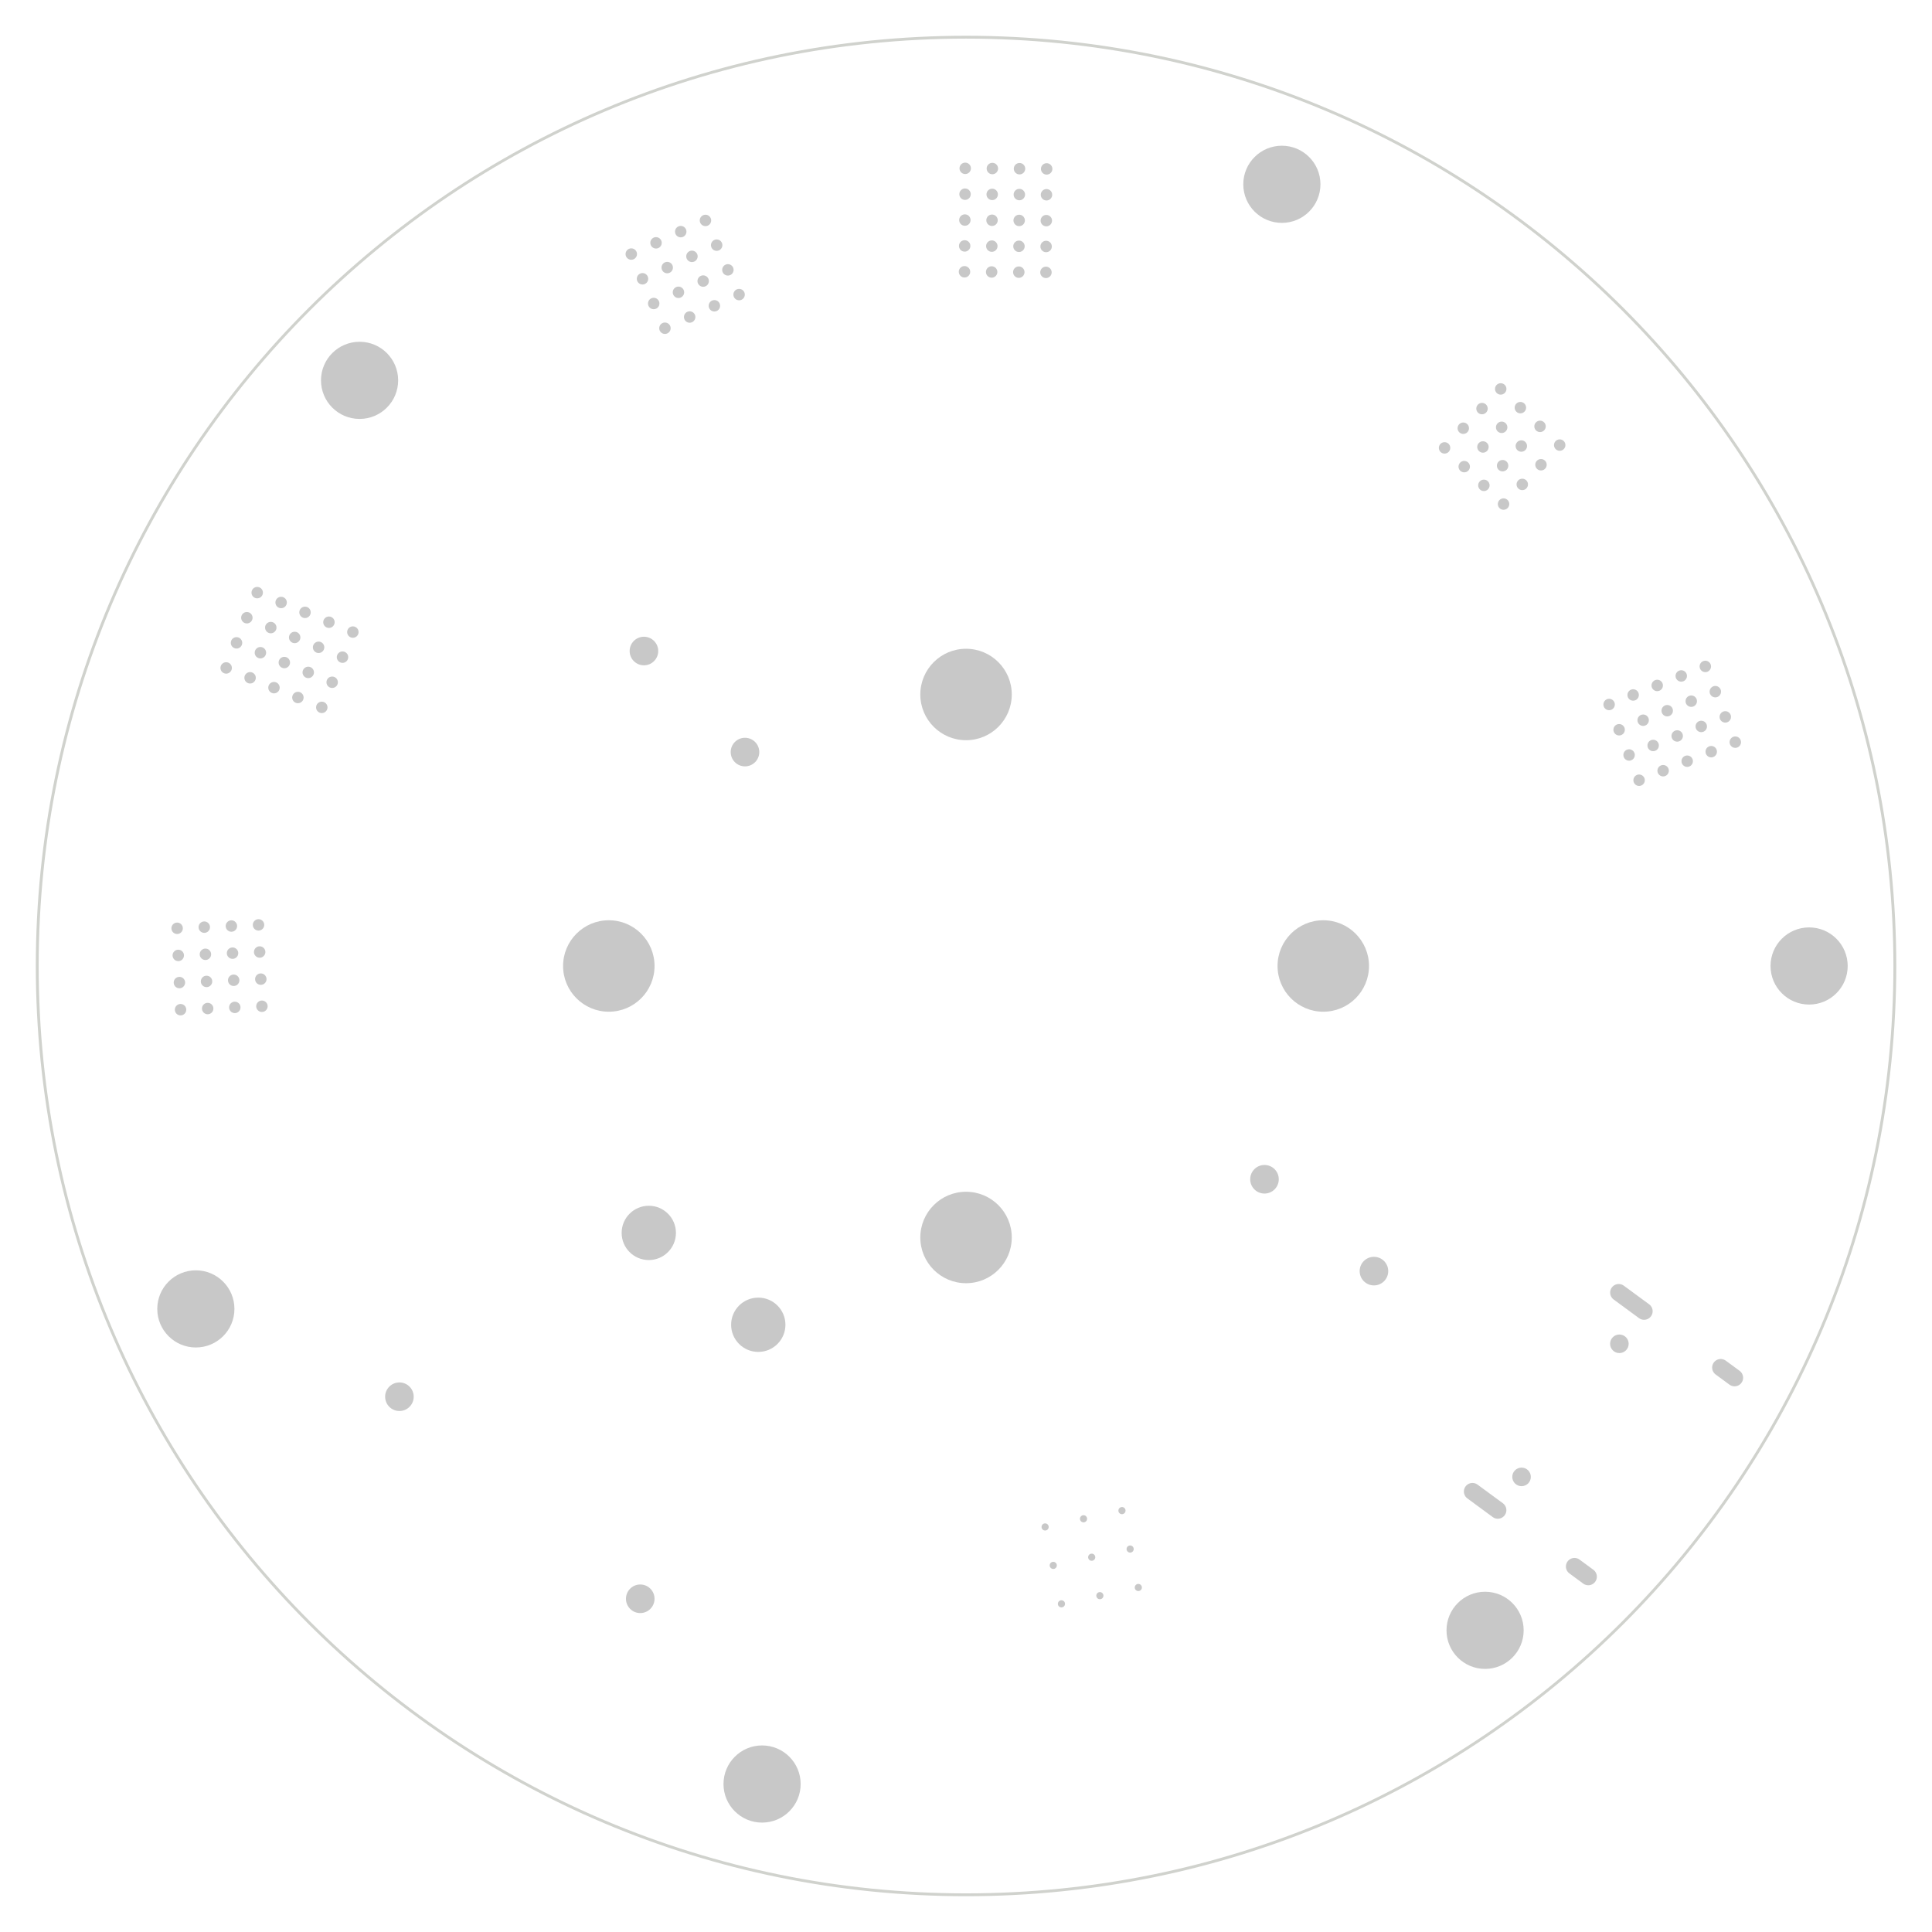
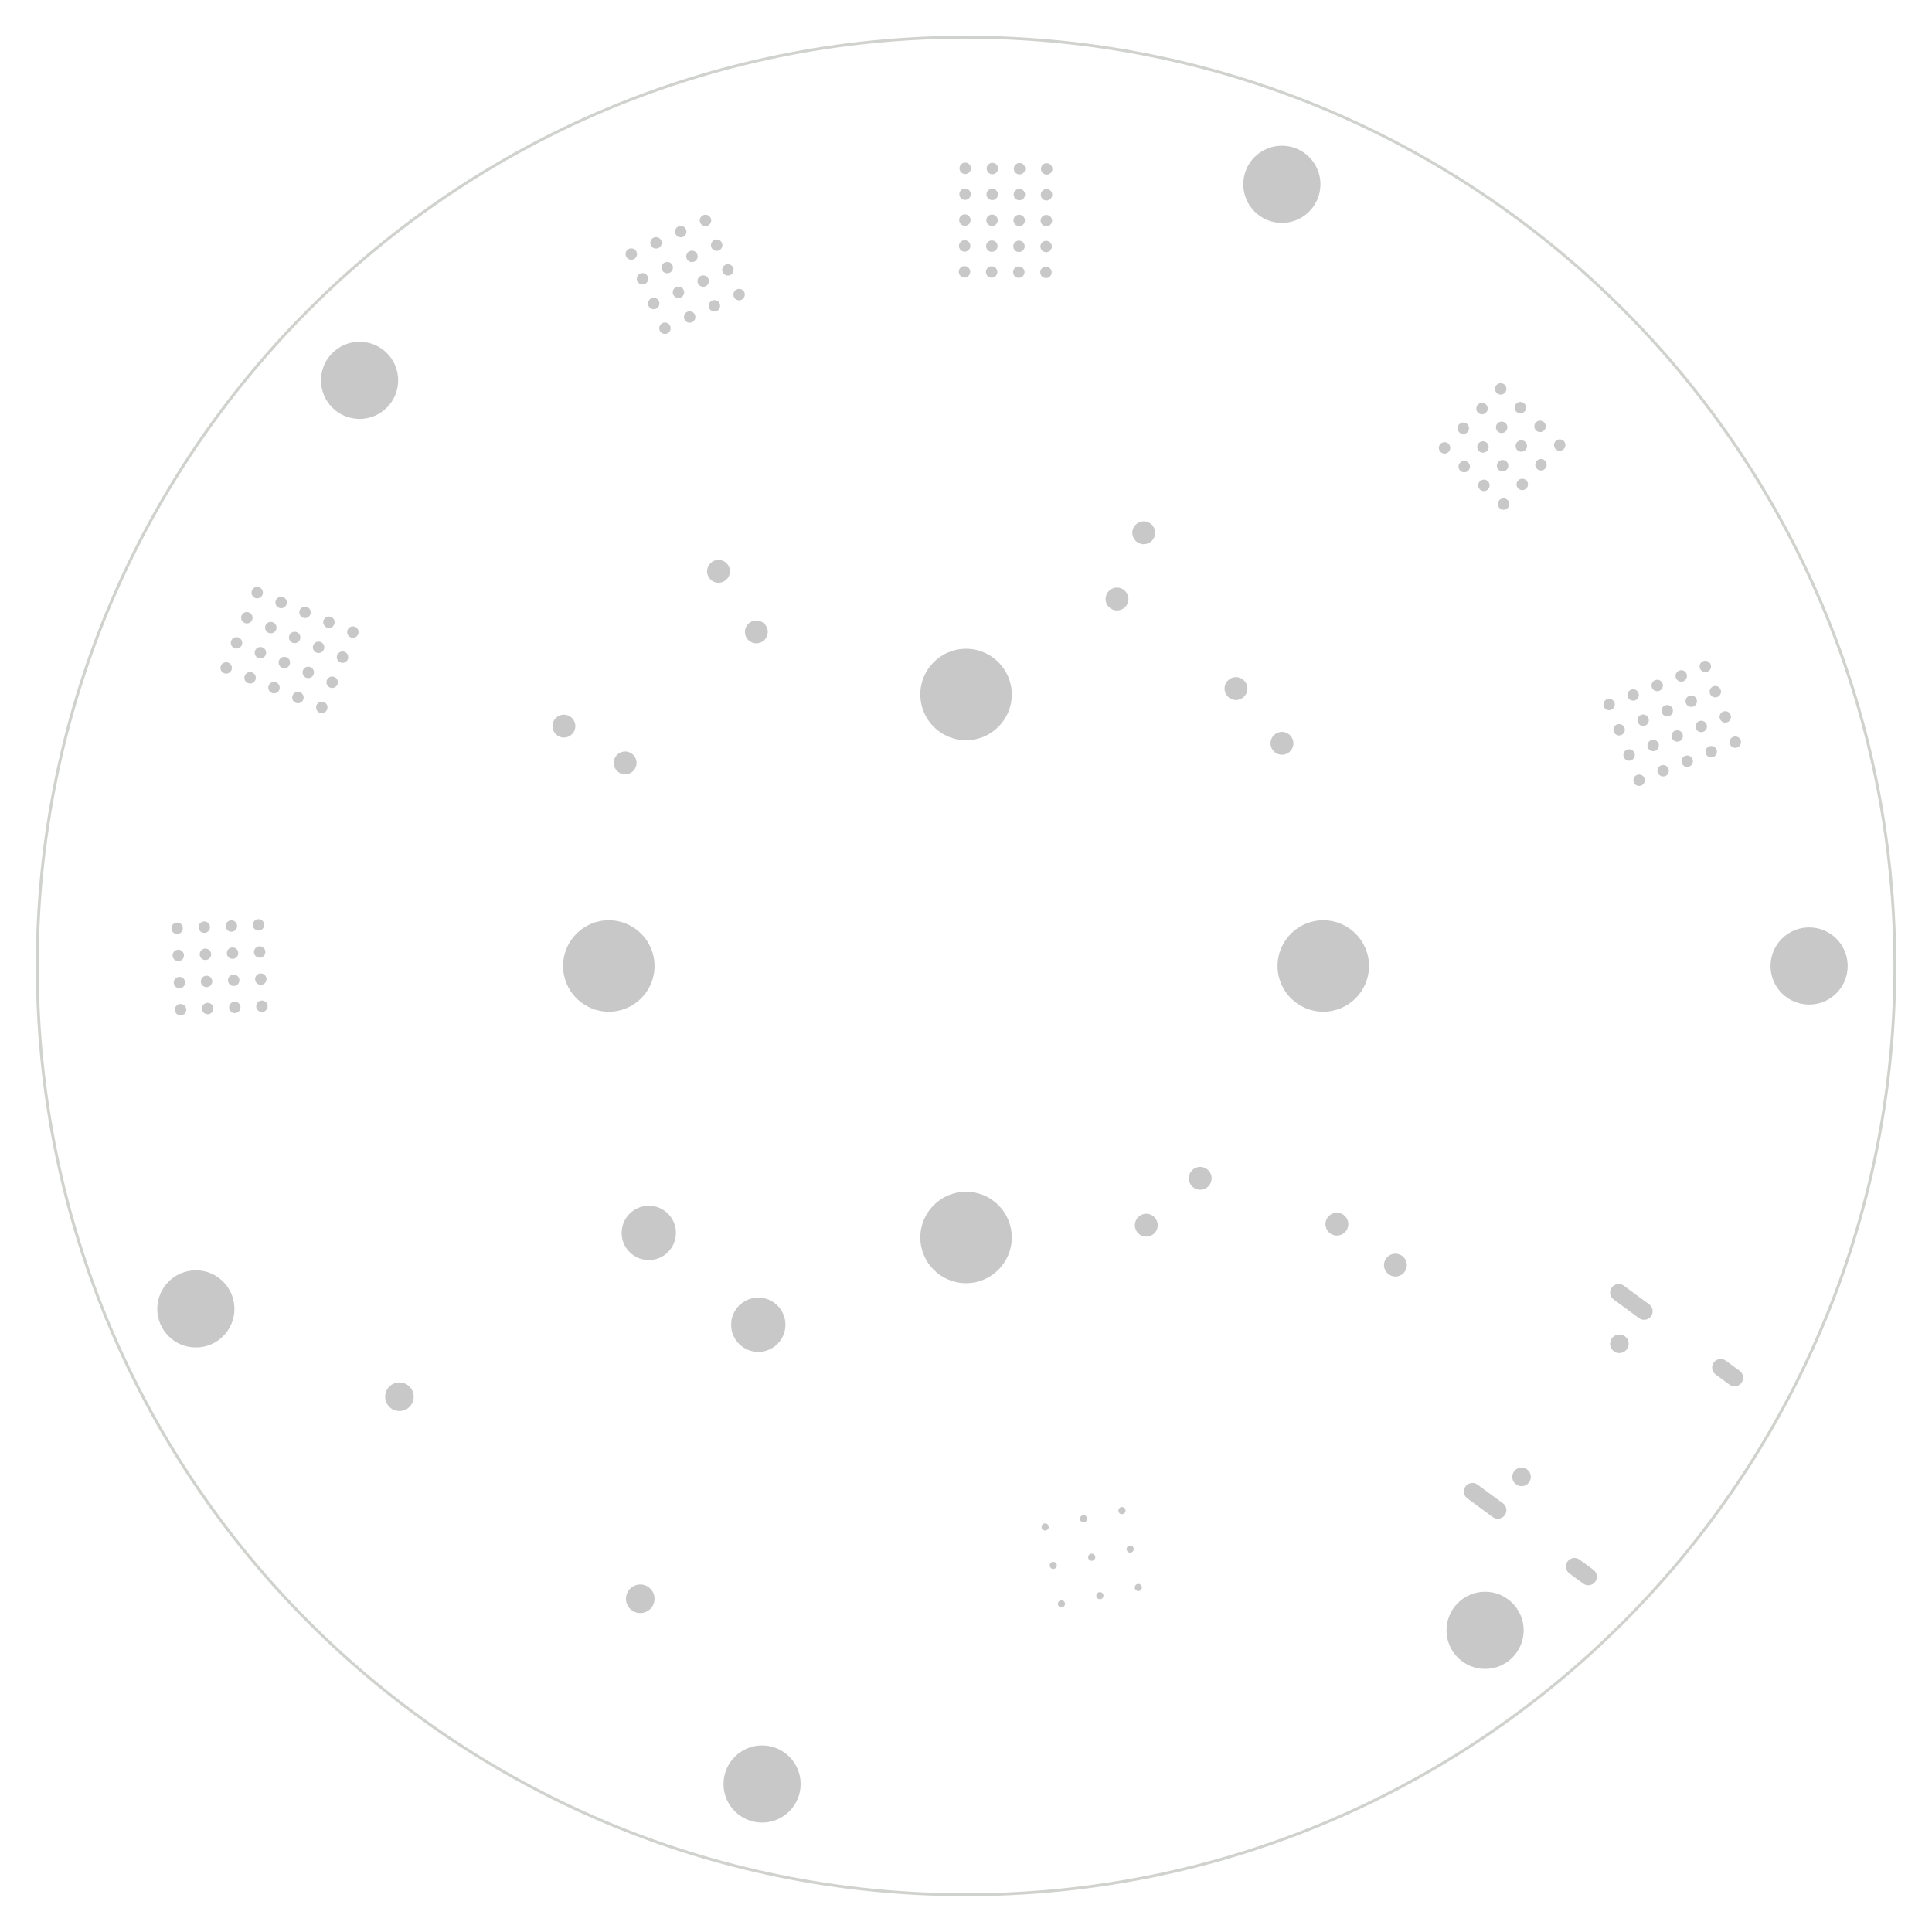
<svg xmlns="http://www.w3.org/2000/svg" version="1.1" width="67.603mm" height="67.603mm" viewBox="114.197 71.199 67.603 67.603">
  <g style="fill:#c8c8c8; fill-opacity:1;stroke:#c8c8c8; stroke-opacity:1; stroke-linecap:round; stroke-linejoin:round;" transform="translate(0 0) scale(1 1)">
</g>
  <g style="fill:none; stroke:#D0D2CD; stroke-width:0.1; stroke-opacity:1; stroke-linecap:round; stroke-linejoin:round;">
    <circle cx="148" cy="105" r="32.5" />
  </g>
  <g style="fill:#c8c8c8; fill-opacity:1; stroke:none;">
    <circle cx="120.515" cy="106.529" r="0.2" />
  </g>
  <g style="fill:#c8c8c8; fill-opacity:1; stroke:none;">
    <circle cx="121.464" cy="106.489" r="0.2" />
  </g>
  <g style="fill:#c8c8c8; fill-opacity:1; stroke:none;">
    <circle cx="122.413" cy="106.449" r="0.2" />
  </g>
  <g style="fill:#c8c8c8; fill-opacity:1; stroke:none;">
    <circle cx="123.362" cy="106.409" r="0.2" />
  </g>
  <g style="fill:#c8c8c8; fill-opacity:1; stroke:none;">
    <circle cx="120.475" cy="105.58" r="0.2" />
  </g>
  <g style="fill:#c8c8c8; fill-opacity:1; stroke:none;">
    <circle cx="121.424" cy="105.54" r="0.2" />
  </g>
  <g style="fill:#c8c8c8; fill-opacity:1; stroke:none;">
    <circle cx="122.374" cy="105.5" r="0.2" />
  </g>
  <g style="fill:#c8c8c8; fill-opacity:1; stroke:none;">
    <circle cx="123.323" cy="105.46" r="0.2" />
  </g>
  <g style="fill:#c8c8c8; fill-opacity:1; stroke:none;">
    <circle cx="120.435" cy="104.63" r="0.2" />
  </g>
  <g style="fill:#c8c8c8; fill-opacity:1; stroke:none;">
    <circle cx="121.385" cy="104.591" r="0.2" />
  </g>
  <g style="fill:#c8c8c8; fill-opacity:1; stroke:none;">
    <circle cx="122.334" cy="104.551" r="0.2" />
  </g>
  <g style="fill:#c8c8c8; fill-opacity:1; stroke:none;">
    <circle cx="123.283" cy="104.511" r="0.2" />
  </g>
  <g style="fill:#c8c8c8; fill-opacity:1; stroke:none;">
    <circle cx="120.395" cy="103.681" r="0.2" />
  </g>
  <g style="fill:#c8c8c8; fill-opacity:1; stroke:none;">
    <circle cx="121.345" cy="103.641" r="0.2" />
  </g>
  <g style="fill:#c8c8c8; fill-opacity:1; stroke:none;">
    <circle cx="122.294" cy="103.602" r="0.2" />
  </g>
  <g style="fill:#c8c8c8; fill-opacity:1; stroke:none;">
    <circle cx="123.243" cy="103.562" r="0.2" />
  </g>
  <g style="fill:#c8c8c8; fill-opacity:1; stroke:none;">
    <circle cx="166.709" cy="84.808" r="0.2" />
  </g>
  <g style="fill:#c8c8c8; fill-opacity:1; stroke:none;">
    <circle cx="166.054" cy="85.496" r="0.2" />
  </g>
  <g style="fill:#c8c8c8; fill-opacity:1; stroke:none;">
    <circle cx="165.399" cy="86.183" r="0.2" />
  </g>
  <g style="fill:#c8c8c8; fill-opacity:1; stroke:none;">
    <circle cx="164.744" cy="86.871" r="0.2" />
  </g>
  <g style="fill:#c8c8c8; fill-opacity:1; stroke:none;">
    <circle cx="167.397" cy="85.463" r="0.2" />
  </g>
  <g style="fill:#c8c8c8; fill-opacity:1; stroke:none;">
    <circle cx="166.742" cy="86.151" r="0.2" />
  </g>
  <g style="fill:#c8c8c8; fill-opacity:1; stroke:none;">
    <circle cx="166.087" cy="86.839" r="0.2" />
  </g>
  <g style="fill:#c8c8c8; fill-opacity:1; stroke:none;">
    <circle cx="165.432" cy="87.527" r="0.2" />
  </g>
  <g style="fill:#c8c8c8; fill-opacity:1; stroke:none;">
    <circle cx="167.43" cy="86.806" r="0.2" />
  </g>
  <g style="fill:#c8c8c8; fill-opacity:1; stroke:none;">
    <circle cx="168.085" cy="86.118" r="0.2" />
  </g>
  <g style="fill:#c8c8c8; fill-opacity:1; stroke:none;">
    <circle cx="166.775" cy="87.494" r="0.2" />
  </g>
  <g style="fill:#c8c8c8; fill-opacity:1; stroke:none;">
    <circle cx="166.12" cy="88.182" r="0.2" />
  </g>
  <g style="fill:#c8c8c8; fill-opacity:1; stroke:none;">
    <circle cx="167.463" cy="88.149" r="0.2" />
  </g>
  <g style="fill:#c8c8c8; fill-opacity:1; stroke:none;">
    <circle cx="168.773" cy="86.773" r="0.2" />
  </g>
  <g style="fill:#c8c8c8; fill-opacity:1; stroke:none;">
    <circle cx="168.118" cy="87.461" r="0.2" />
  </g>
  <g style="fill:#c8c8c8; fill-opacity:1; stroke:none;">
    <circle cx="166.808" cy="88.837" r="0.2" />
  </g>
  <g style="fill:#c8c8c8; fill-opacity:1; stroke:none;">
    <circle cx="166.162" cy="128.246" r="1.35" />
  </g>
  <g style="fill:#c8c8c8; fill-opacity:1; stroke:none;">
    <circle cx="177.5" cy="105" r="1.35" />
  </g>
  <g style="fill:#c8c8c8; fill-opacity:1; stroke:none;">
-     <circle cx="136.729" cy="93.979" r="0.5" />
-   </g>
-   <g style="fill:#c8c8c8; fill-opacity:1; stroke:none;">
-     <circle cx="140.265" cy="97.515" r="0.5" />
+     <circle cx="133.929" cy="96.606" r="0.4" />
+   </g>
+   <g style="fill:#c8c8c8; fill-opacity:1; stroke:none;">
+     <circle cx="136.071" cy="97.894" r="0.4" />
  </g>
  <g style="fill:#c8c8c8; fill-opacity:1; stroke:none;">
    <circle cx="159.051" cy="77.648" r="1.35" />
  </g>
  <g style="fill:#c8c8c8; fill-opacity:1; stroke:none;">
    <circle cx="153.456" cy="124.057" r="0.125" />
  </g>
  <g style="fill:#c8c8c8; fill-opacity:1; stroke:none;">
    <circle cx="152.111" cy="124.343" r="0.125" />
  </g>
  <g style="fill:#c8c8c8; fill-opacity:1; stroke:none;">
    <circle cx="150.767" cy="124.629" r="0.125" />
  </g>
  <g style="fill:#c8c8c8; fill-opacity:1; stroke:none;">
    <circle cx="153.742" cy="125.402" r="0.125" />
  </g>
  <g style="fill:#c8c8c8; fill-opacity:1; stroke:none;">
    <circle cx="152.397" cy="125.688" r="0.125" />
  </g>
  <g style="fill:#c8c8c8; fill-opacity:1; stroke:none;">
    <circle cx="151.052" cy="125.974" r="0.125" />
  </g>
  <g style="fill:#c8c8c8; fill-opacity:1; stroke:none;">
    <circle cx="154.028" cy="126.747" r="0.125" />
  </g>
  <g style="fill:#c8c8c8; fill-opacity:1; stroke:none;">
    <circle cx="152.683" cy="127.033" r="0.125" />
  </g>
  <g style="fill:#c8c8c8; fill-opacity:1; stroke:none;">
    <circle cx="151.338" cy="127.319" r="0.125" />
  </g>
  <g style="fill:#c8c8c8; fill-opacity:1; stroke:none;">
    <circle cx="167.438" cy="122.877" r="0.325" />
  </g>
  <g style="fill:#c8c8c8; fill-opacity:1; stroke:none;">
    <circle cx="170.861" cy="118.22" r="0.325" />
  </g>
  <g style="fill:none; stroke:#c8c8c8; stroke-width:0.6; stroke-opacity:1; stroke-linecap:round; stroke-linejoin:round;">
    <path d="M165.72 123.389 L166.607 124.041 " />
    <path d="M169.29 126.013 L169.773 126.369 " />
    <path d="M170.838 116.428 L171.725 117.08 " />
    <path d="M174.407 119.052 L174.891 119.408 " />
  </g>
  <g style="fill:#c8c8c8; fill-opacity:1; stroke:none;">
    <circle cx="135.5" cy="105" r="1.6" />
  </g>
  <g style="fill:#c8c8c8; fill-opacity:1; stroke:none;">
+     <circle cx="154.307" cy="114.07" r="0.4" />
+   </g>
+   <g style="fill:#c8c8c8; fill-opacity:1; stroke:none;">
+     <circle cx="156.193" cy="112.43" r="0.4" />
+   </g>
+   <g style="fill:#c8c8c8; fill-opacity:1; stroke:none;">
    <circle cx="121.05" cy="116.999" r="1.35" />
  </g>
  <g style="fill:#c8c8c8; fill-opacity:1; stroke:none;">
    <circle cx="148" cy="95.5" r="1.6" />
  </g>
  <g style="fill:#c8c8c8; fill-opacity:1; stroke:none;">
-     <circle cx="162.273" cy="115.677" r="0.5" />
-   </g>
-   <g style="fill:#c8c8c8; fill-opacity:1; stroke:none;">
-     <circle cx="158.443" cy="112.463" r="0.5" />
+     <circle cx="163.024" cy="115.467" r="0.4" />
+   </g>
+   <g style="fill:#c8c8c8; fill-opacity:1; stroke:none;">
+     <circle cx="160.976" cy="114.033" r="0.4" />
  </g>
  <g style="fill:#c8c8c8; fill-opacity:1; stroke:none;">
    <circle cx="148" cy="114.5" r="1.6" />
  </g>
  <g style="fill:#c8c8c8; fill-opacity:1; stroke:none;">
    <circle cx="136.6" cy="127.142" r="0.5" />
  </g>
  <g style="fill:#c8c8c8; fill-opacity:1; stroke:none;">
    <circle cx="128.173" cy="120.072" r="0.5" />
  </g>
  <g style="fill:#c8c8c8; fill-opacity:1; stroke:none;">
    <circle cx="136.899" cy="114.34" r="0.95" />
  </g>
  <g style="fill:#c8c8c8; fill-opacity:1; stroke:none;">
    <circle cx="140.73" cy="117.554" r="0.95" />
  </g>
  <g style="fill:#c8c8c8; fill-opacity:1; stroke:none;">
+     <circle cx="154.218" cy="89.841" r="0.4" />
+   </g>
+   <g style="fill:#c8c8c8; fill-opacity:1; stroke:none;">
+     <circle cx="153.282" cy="92.159" r="0.4" />
+   </g>
+   <g style="fill:#c8c8c8; fill-opacity:1; stroke:none;">
    <circle cx="136.679" cy="80.954" r="0.2" />
  </g>
  <g style="fill:#c8c8c8; fill-opacity:1; stroke:none;">
    <circle cx="136.286" cy="80.089" r="0.2" />
  </g>
  <g style="fill:#c8c8c8; fill-opacity:1; stroke:none;">
    <circle cx="137.071" cy="81.819" r="0.2" />
  </g>
  <g style="fill:#c8c8c8; fill-opacity:1; stroke:none;">
    <circle cx="137.464" cy="82.684" r="0.2" />
  </g>
  <g style="fill:#c8c8c8; fill-opacity:1; stroke:none;">
    <circle cx="137.152" cy="79.696" r="0.2" />
  </g>
  <g style="fill:#c8c8c8; fill-opacity:1; stroke:none;">
    <circle cx="137.544" cy="80.562" r="0.2" />
  </g>
  <g style="fill:#c8c8c8; fill-opacity:1; stroke:none;">
    <circle cx="137.937" cy="81.427" r="0.2" />
  </g>
  <g style="fill:#c8c8c8; fill-opacity:1; stroke:none;">
    <circle cx="138.329" cy="82.292" r="0.2" />
  </g>
  <g style="fill:#c8c8c8; fill-opacity:1; stroke:none;">
    <circle cx="138.017" cy="79.304" r="0.2" />
  </g>
  <g style="fill:#c8c8c8; fill-opacity:1; stroke:none;">
    <circle cx="138.409" cy="80.169" r="0.2" />
  </g>
  <g style="fill:#c8c8c8; fill-opacity:1; stroke:none;">
    <circle cx="138.802" cy="81.034" r="0.2" />
  </g>
  <g style="fill:#c8c8c8; fill-opacity:1; stroke:none;">
    <circle cx="139.194" cy="81.899" r="0.2" />
  </g>
  <g style="fill:#c8c8c8; fill-opacity:1; stroke:none;">
    <circle cx="138.882" cy="78.912" r="0.2" />
  </g>
  <g style="fill:#c8c8c8; fill-opacity:1; stroke:none;">
    <circle cx="139.274" cy="79.777" r="0.2" />
  </g>
  <g style="fill:#c8c8c8; fill-opacity:1; stroke:none;">
    <circle cx="139.667" cy="80.642" r="0.2" />
  </g>
  <g style="fill:#c8c8c8; fill-opacity:1; stroke:none;">
    <circle cx="140.059" cy="81.507" r="0.2" />
  </g>
  <g style="fill:#c8c8c8; fill-opacity:1; stroke:none;">
    <circle cx="122.111" cy="94.571" r="0.2" />
  </g>
  <g style="fill:#c8c8c8; fill-opacity:1; stroke:none;">
    <circle cx="122.948" cy="94.916" r="0.2" />
  </g>
  <g style="fill:#c8c8c8; fill-opacity:1; stroke:none;">
    <circle cx="123.784" cy="95.261" r="0.2" />
  </g>
  <g style="fill:#c8c8c8; fill-opacity:1; stroke:none;">
    <circle cx="124.621" cy="95.606" r="0.2" />
  </g>
  <g style="fill:#c8c8c8; fill-opacity:1; stroke:none;">
    <circle cx="125.457" cy="95.951" r="0.2" />
  </g>
  <g style="fill:#c8c8c8; fill-opacity:1; stroke:none;">
    <circle cx="122.473" cy="93.693" r="0.2" />
  </g>
  <g style="fill:#c8c8c8; fill-opacity:1; stroke:none;">
    <circle cx="123.309" cy="94.038" r="0.2" />
  </g>
  <g style="fill:#c8c8c8; fill-opacity:1; stroke:none;">
    <circle cx="124.146" cy="94.382" r="0.2" />
  </g>
  <g style="fill:#c8c8c8; fill-opacity:1; stroke:none;">
    <circle cx="124.983" cy="94.727" r="0.2" />
  </g>
  <g style="fill:#c8c8c8; fill-opacity:1; stroke:none;">
    <circle cx="125.82" cy="95.072" r="0.2" />
  </g>
  <g style="fill:#c8c8c8; fill-opacity:1; stroke:none;">
    <circle cx="122.835" cy="92.814" r="0.2" />
  </g>
  <g style="fill:#c8c8c8; fill-opacity:1; stroke:none;">
    <circle cx="123.672" cy="93.159" r="0.2" />
  </g>
  <g style="fill:#c8c8c8; fill-opacity:1; stroke:none;">
    <circle cx="124.508" cy="93.504" r="0.2" />
  </g>
  <g style="fill:#c8c8c8; fill-opacity:1; stroke:none;">
    <circle cx="125.345" cy="93.849" r="0.2" />
  </g>
  <g style="fill:#c8c8c8; fill-opacity:1; stroke:none;">
    <circle cx="126.182" cy="94.194" r="0.2" />
  </g>
  <g style="fill:#c8c8c8; fill-opacity:1; stroke:none;">
    <circle cx="123.197" cy="91.936" r="0.2" />
  </g>
  <g style="fill:#c8c8c8; fill-opacity:1; stroke:none;">
    <circle cx="124.034" cy="92.281" r="0.2" />
  </g>
  <g style="fill:#c8c8c8; fill-opacity:1; stroke:none;">
    <circle cx="124.87" cy="92.626" r="0.2" />
  </g>
  <g style="fill:#c8c8c8; fill-opacity:1; stroke:none;">
    <circle cx="125.707" cy="92.971" r="0.2" />
  </g>
  <g style="fill:#c8c8c8; fill-opacity:1; stroke:none;">
    <circle cx="126.544" cy="93.316" r="0.2" />
  </g>
  <g style="fill:#c8c8c8; fill-opacity:1; stroke:none;">
    <circle cx="147.971" cy="77.089" r="0.2" />
  </g>
  <g style="fill:#c8c8c8; fill-opacity:1; stroke:none;">
    <circle cx="147.965" cy="77.994" r="0.2" />
  </g>
  <g style="fill:#c8c8c8; fill-opacity:1; stroke:none;">
    <circle cx="147.959" cy="78.899" r="0.2" />
  </g>
  <g style="fill:#c8c8c8; fill-opacity:1; stroke:none;">
    <circle cx="147.952" cy="79.804" r="0.2" />
  </g>
  <g style="fill:#c8c8c8; fill-opacity:1; stroke:none;">
    <circle cx="147.946" cy="80.709" r="0.2" />
  </g>
  <g style="fill:#c8c8c8; fill-opacity:1; stroke:none;">
    <circle cx="148.921" cy="77.096" r="0.2" />
  </g>
  <g style="fill:#c8c8c8; fill-opacity:1; stroke:none;">
    <circle cx="148.915" cy="78.001" r="0.2" />
  </g>
  <g style="fill:#c8c8c8; fill-opacity:1; stroke:none;">
    <circle cx="148.909" cy="78.906" r="0.2" />
  </g>
  <g style="fill:#c8c8c8; fill-opacity:1; stroke:none;">
    <circle cx="148.902" cy="79.811" r="0.2" />
  </g>
  <g style="fill:#c8c8c8; fill-opacity:1; stroke:none;">
    <circle cx="148.896" cy="80.716" r="0.2" />
  </g>
  <g style="fill:#c8c8c8; fill-opacity:1; stroke:none;">
    <circle cx="149.871" cy="77.102" r="0.2" />
  </g>
  <g style="fill:#c8c8c8; fill-opacity:1; stroke:none;">
    <circle cx="149.865" cy="78.007" r="0.2" />
  </g>
  <g style="fill:#c8c8c8; fill-opacity:1; stroke:none;">
    <circle cx="149.859" cy="78.912" r="0.2" />
  </g>
  <g style="fill:#c8c8c8; fill-opacity:1; stroke:none;">
    <circle cx="149.852" cy="79.817" r="0.2" />
  </g>
  <g style="fill:#c8c8c8; fill-opacity:1; stroke:none;">
    <circle cx="149.846" cy="80.722" r="0.2" />
  </g>
  <g style="fill:#c8c8c8; fill-opacity:1; stroke:none;">
    <circle cx="150.821" cy="77.109" r="0.2" />
  </g>
  <g style="fill:#c8c8c8; fill-opacity:1; stroke:none;">
    <circle cx="150.815" cy="78.014" r="0.2" />
  </g>
  <g style="fill:#c8c8c8; fill-opacity:1; stroke:none;">
    <circle cx="150.809" cy="78.919" r="0.2" />
  </g>
  <g style="fill:#c8c8c8; fill-opacity:1; stroke:none;">
    <circle cx="150.802" cy="79.824" r="0.2" />
  </g>
  <g style="fill:#c8c8c8; fill-opacity:1; stroke:none;">
    <circle cx="150.796" cy="80.729" r="0.2" />
  </g>
  <g style="fill:#c8c8c8; fill-opacity:1; stroke:none;">
    <circle cx="140.863" cy="133.624" r="1.35" />
  </g>
  <g style="fill:#c8c8c8; fill-opacity:1; stroke:none;">
+     <circle cx="159.054" cy="97.208" r="0.4" />
+   </g>
+   <g style="fill:#c8c8c8; fill-opacity:1; stroke:none;">
+     <circle cx="157.446" cy="95.293" r="0.4" />
+   </g>
+   <g style="fill:#c8c8c8; fill-opacity:1; stroke:none;">
+     <circle cx="139.338" cy="91.19" r="0.4" />
+   </g>
+   <g style="fill:#c8c8c8; fill-opacity:1; stroke:none;">
+     <circle cx="140.662" cy="93.31" r="0.4" />
+   </g>
+   <g style="fill:#c8c8c8; fill-opacity:1; stroke:none;">
    <circle cx="126.779" cy="84.508" r="1.35" />
  </g>
  <g style="fill:#c8c8c8; fill-opacity:1; stroke:none;">
    <circle cx="173.868" cy="94.518" r="0.2" />
  </g>
  <g style="fill:#c8c8c8; fill-opacity:1; stroke:none;">
    <circle cx="173.026" cy="94.851" r="0.2" />
  </g>
  <g style="fill:#c8c8c8; fill-opacity:1; stroke:none;">
    <circle cx="172.185" cy="95.184" r="0.2" />
  </g>
  <g style="fill:#c8c8c8; fill-opacity:1; stroke:none;">
    <circle cx="171.343" cy="95.517" r="0.2" />
  </g>
  <g style="fill:#c8c8c8; fill-opacity:1; stroke:none;">
    <circle cx="170.502" cy="95.85" r="0.2" />
  </g>
  <g style="fill:#c8c8c8; fill-opacity:1; stroke:none;">
    <circle cx="174.218" cy="95.401" r="0.2" />
  </g>
  <g style="fill:#c8c8c8; fill-opacity:1; stroke:none;">
    <circle cx="173.376" cy="95.734" r="0.2" />
  </g>
  <g style="fill:#c8c8c8; fill-opacity:1; stroke:none;">
    <circle cx="172.535" cy="96.067" r="0.2" />
  </g>
  <g style="fill:#c8c8c8; fill-opacity:1; stroke:none;">
    <circle cx="171.693" cy="96.4" r="0.2" />
  </g>
  <g style="fill:#c8c8c8; fill-opacity:1; stroke:none;">
    <circle cx="170.852" cy="96.734" r="0.2" />
  </g>
  <g style="fill:#c8c8c8; fill-opacity:1; stroke:none;">
    <circle cx="174.567" cy="96.284" r="0.2" />
  </g>
  <g style="fill:#c8c8c8; fill-opacity:1; stroke:none;">
    <circle cx="173.726" cy="96.618" r="0.2" />
  </g>
  <g style="fill:#c8c8c8; fill-opacity:1; stroke:none;">
    <circle cx="172.884" cy="96.951" r="0.2" />
  </g>
  <g style="fill:#c8c8c8; fill-opacity:1; stroke:none;">
    <circle cx="172.043" cy="97.284" r="0.2" />
  </g>
  <g style="fill:#c8c8c8; fill-opacity:1; stroke:none;">
    <circle cx="171.201" cy="97.617" r="0.2" />
  </g>
  <g style="fill:#c8c8c8; fill-opacity:1; stroke:none;">
    <circle cx="174.917" cy="97.168" r="0.2" />
  </g>
  <g style="fill:#c8c8c8; fill-opacity:1; stroke:none;">
    <circle cx="174.075" cy="97.501" r="0.2" />
  </g>
  <g style="fill:#c8c8c8; fill-opacity:1; stroke:none;">
    <circle cx="173.234" cy="97.834" r="0.2" />
  </g>
  <g style="fill:#c8c8c8; fill-opacity:1; stroke:none;">
    <circle cx="172.392" cy="98.167" r="0.2" />
  </g>
  <g style="fill:#c8c8c8; fill-opacity:1; stroke:none;">
    <circle cx="171.551" cy="98.5" r="0.2" />
  </g>
  <g style="fill:#c8c8c8; fill-opacity:1; stroke:none;">
    <circle cx="160.5" cy="105" r="1.6" />
  </g>
</svg>
